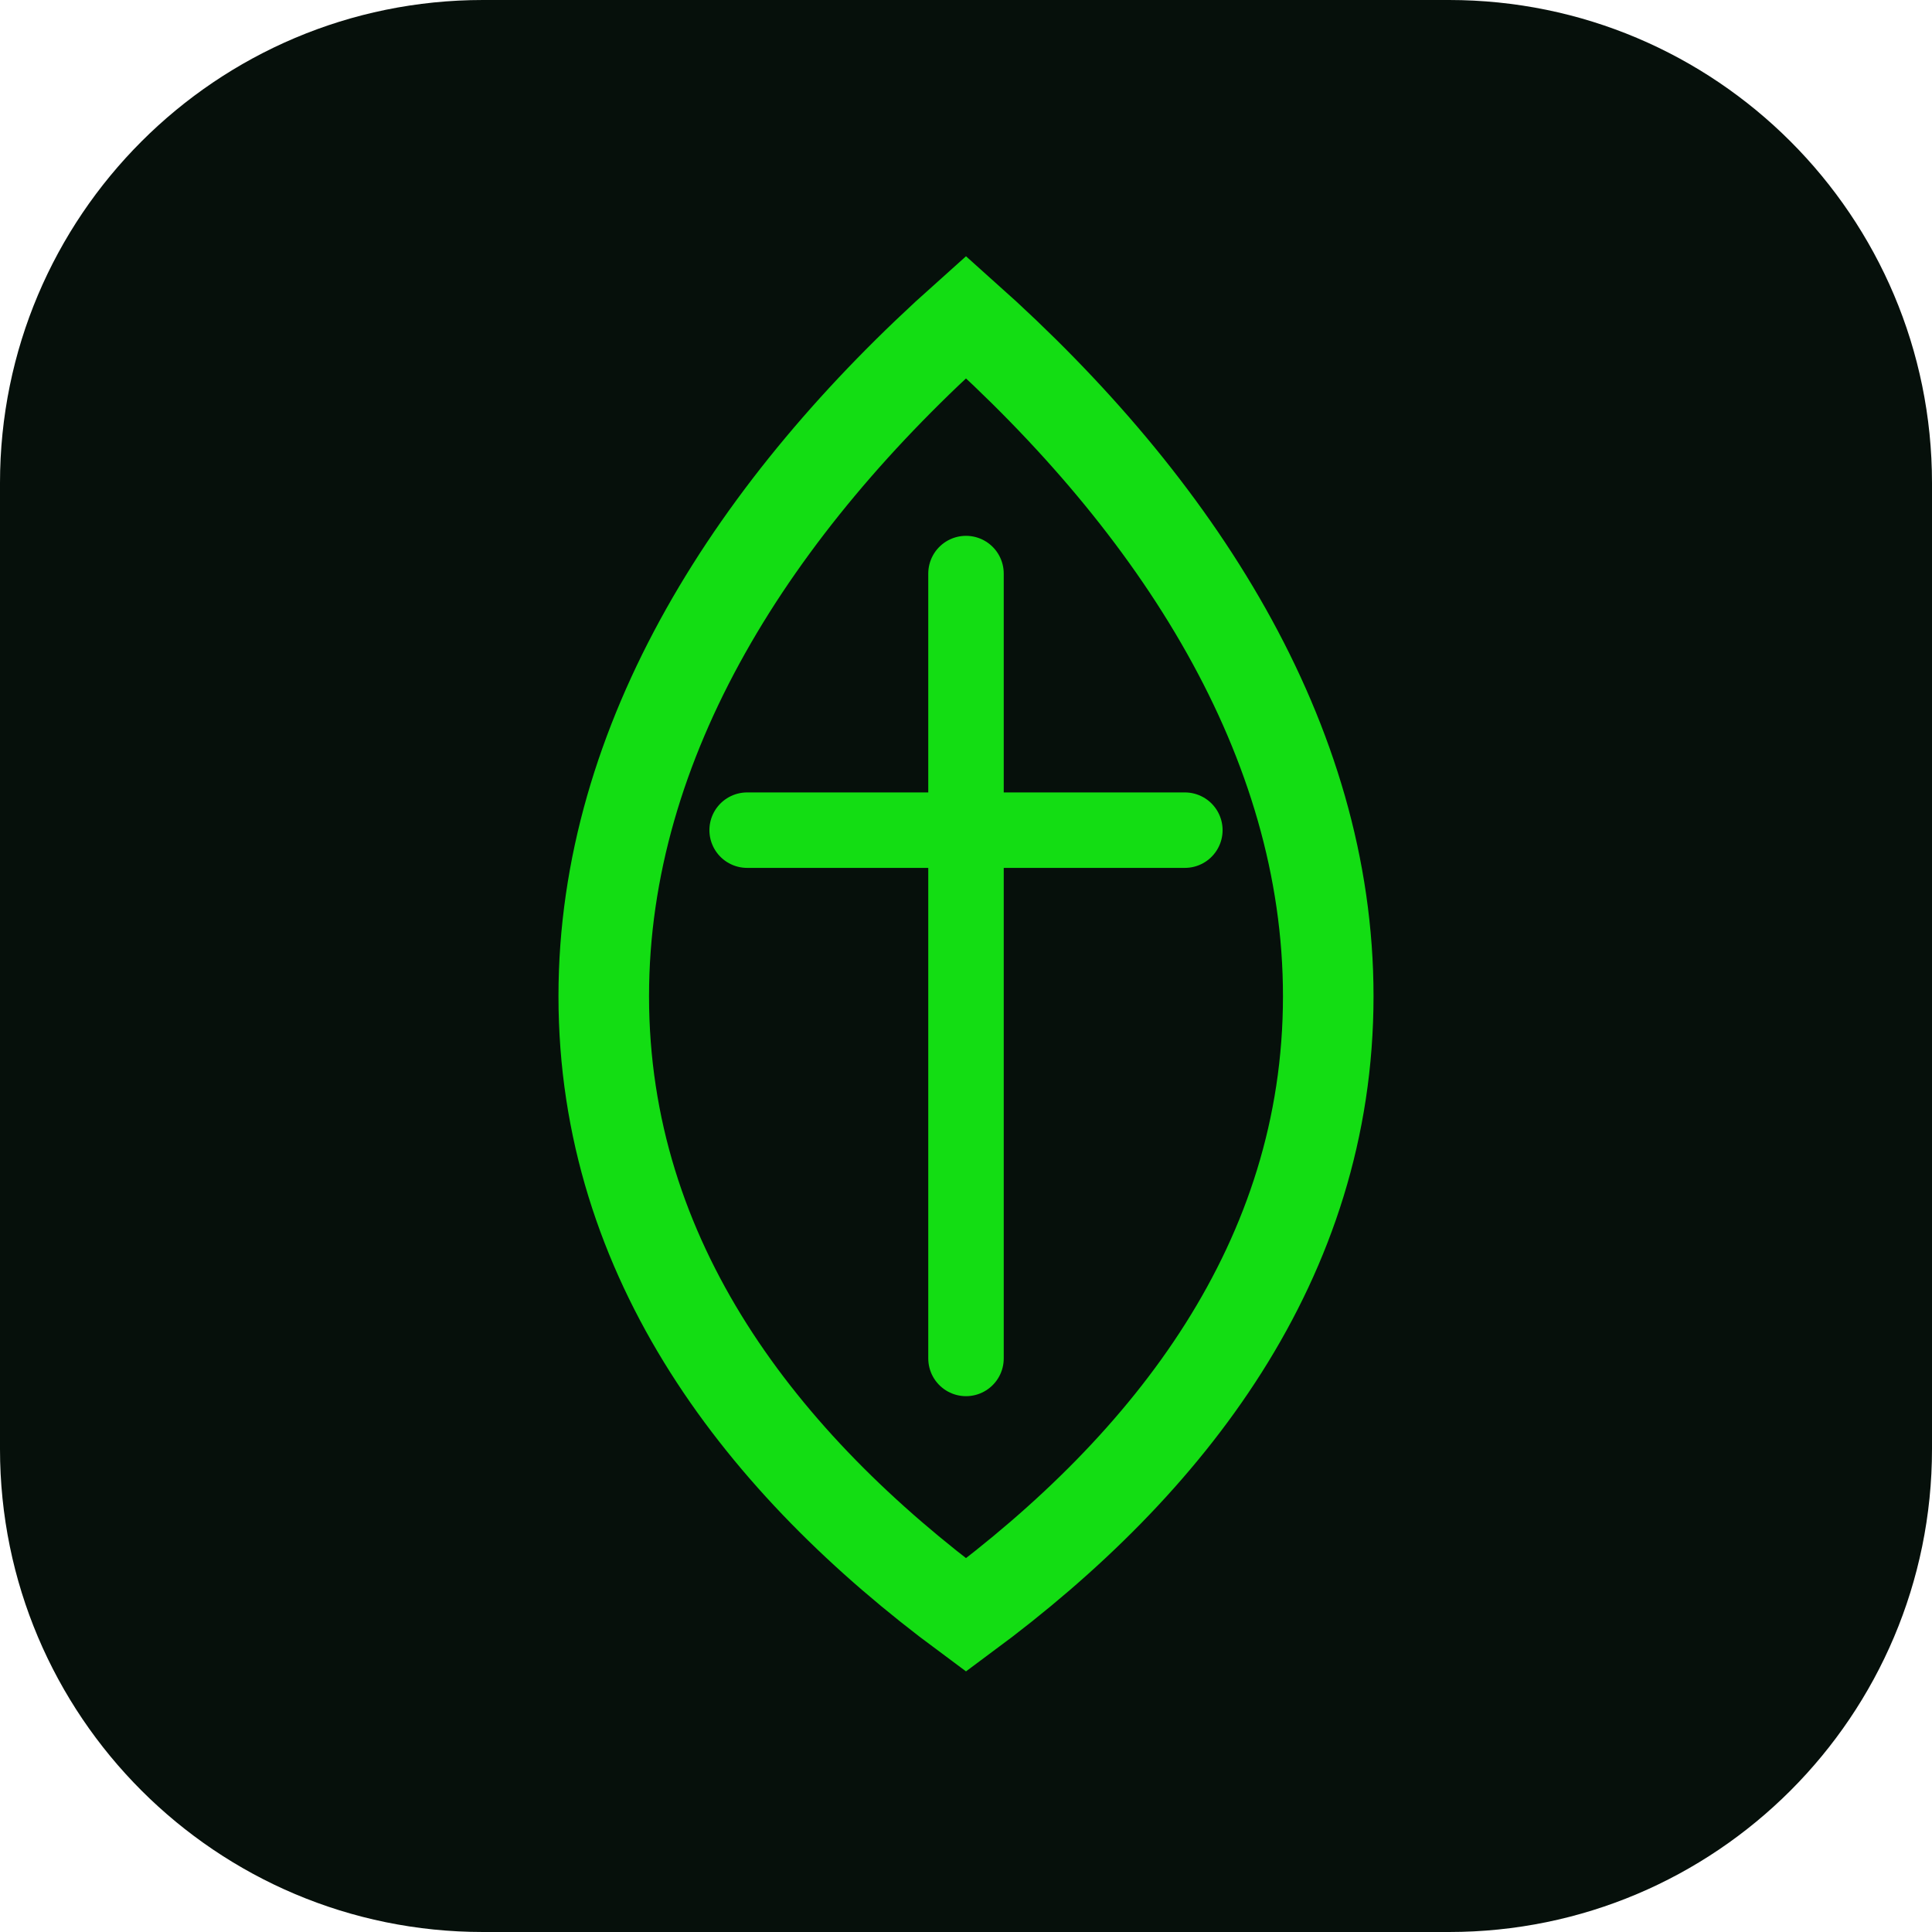
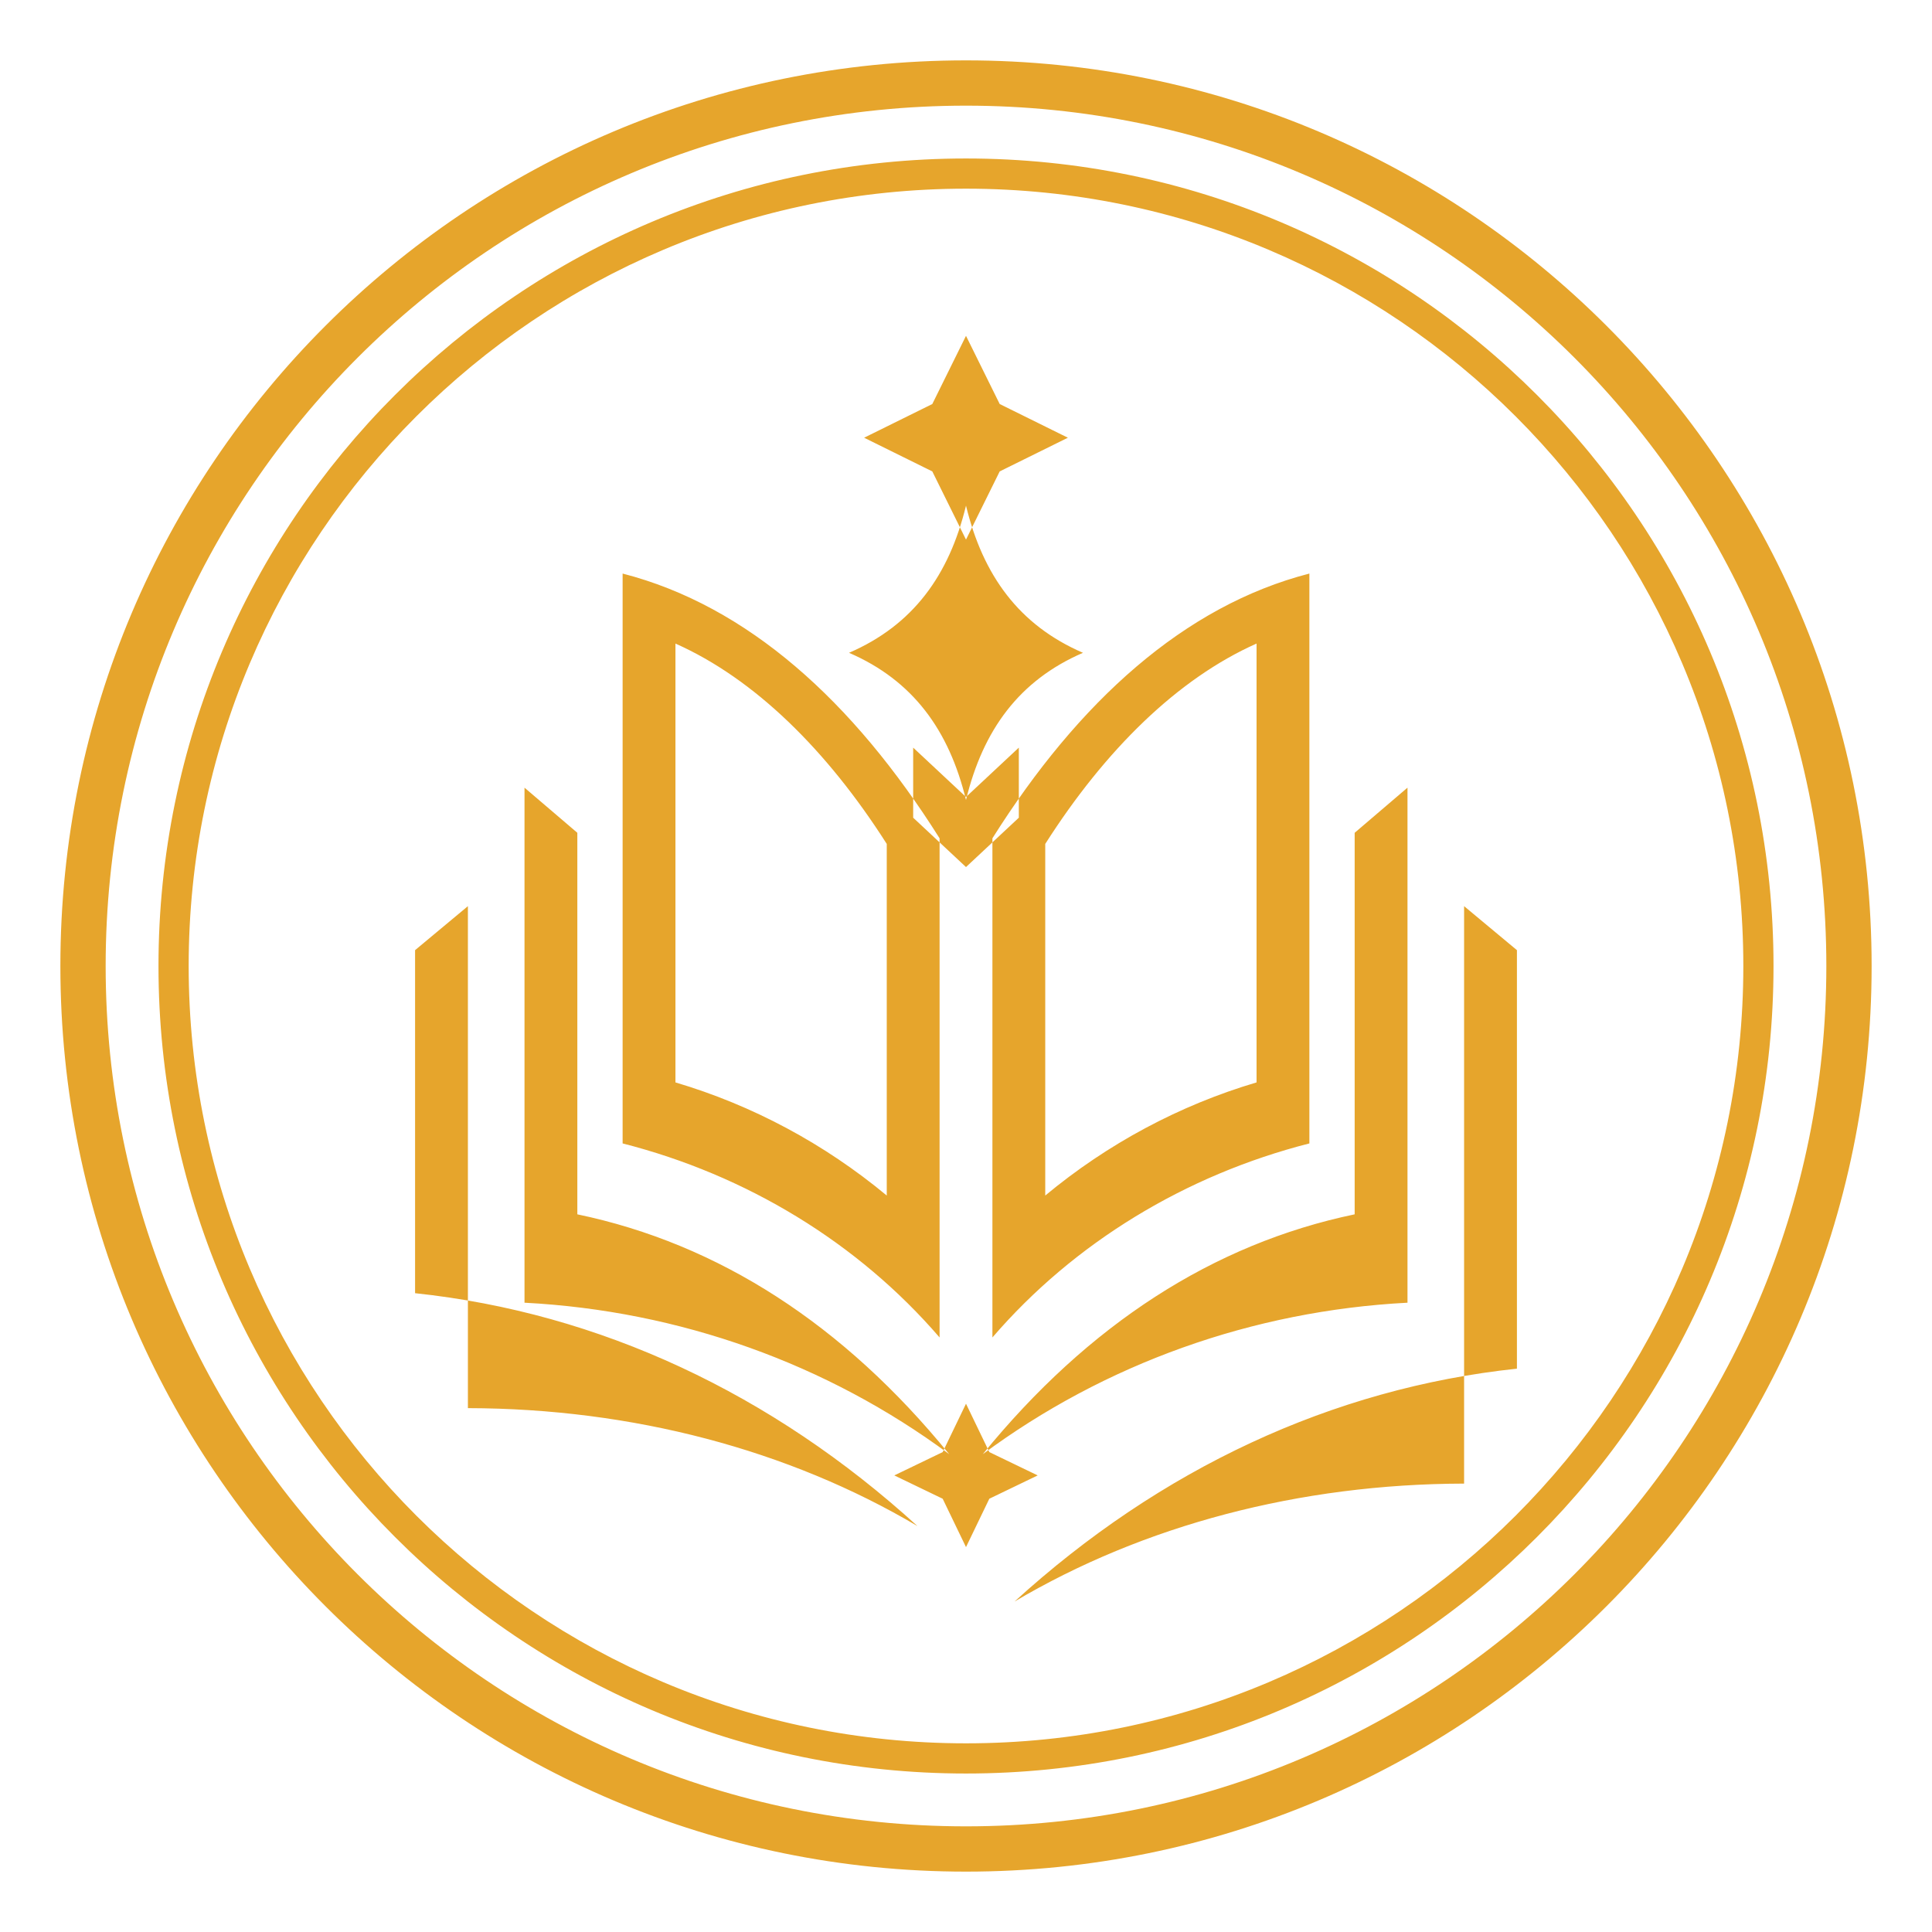
- <svg xmlns="http://www.w3.org/2000/svg" viewBox="0 0 256 256">
-   <rect width="256" height="256" rx="64" fill="#06100b" />
-   <path d="M128 42c28 25 48 56 48 90 0 35-21 62-48 82-27-20-48-47-48-82 0-34 20-65 48-90Z" fill="none" stroke="#13DD13" stroke-width="12" />
-   <path d="M128 76v104M99 110h58" stroke="#13DD13" stroke-width="10" stroke-linecap="round" />
+ <svg xmlns="http://www.w3.org/2000/svg" width="512" height="512" viewBox="0 0 512 512">
+   <path fill="#E6A52C" fill-rule="evenodd" d="M256 16C123.45 16 16 123.45 16 256s107.45 240 240 240 240-107.45 240-240S388.55 16 256 16Zm0 12c125.92 0 228 102.08 228 228S381.92 484 256 484 28 381.92 28 256 130.08 28 256 28Zm0 14C137.81 42 42 137.81 42 256s95.81 214 214 214 214-95.81 214-214S374.19 42 256 42Zm0 8c113.77 0 206 92.23 206 206s-92.23 206-206 206S50 369.77 50 256 142.23 50 256 50Zm0 39 8.93 18.07L283 116l-18.07 8.93L256 143l-8.93-18.07L229 116l18.07-8.93L256 89Zm0 45c-4.49 18.47-14.04 31.67-31 39 16.96 7.33 26.51 20.53 31 39 4.49-18.47 14.04-31.67 31-39-16.96-7.33-26.51-20.53-31-39Zm-91 18v151.02c32.78 8.35 62.38 26.31 84 51.42V222.16C226.1 185.81 198.06 160.51 165 152Zm182 0c-33.06 8.51-61.1 33.81-84 70.16v132.28c21.62-25.11 51.22-43.07 84-51.42V152Zm-168 18.55c20.93 9.31 40.14 28.21 56 53.1v93.18c-16.54-13.73-35.58-23.93-56-29.98v-116.3Zm154 0v116.3c-20.42 6.05-39.46 16.25-56 29.98v-93.18c15.86-24.89 35.07-43.79 56-53.1Zm-91 27.58 14 13.08 14-13.08v18.57l-14 13.08-14-13.08v-18.57Zm-103 10.61v136.49c41.09 2.14 80.21 16.19 112.55 40.14-27.98-34.34-61.08-55.75-98.55-63.56V220.7l-14-11.96Zm234 0-14 11.96v101.11c-37.47 7.81-70.57 29.22-98.55 63.56 32.34-23.95 71.46-38 112.55-40.14V208.74Zm-249 31.4v133.03c43.63.09 84.98 11.05 119.13 31.25-38.5-35.08-84.17-56.53-133.13-61.71V251.8l14-11.66Zm264 0 14 11.66v110.91c-48.96 5.18-94.63 26.63-133.13 61.71 34.15-20.2 75.5-31.16 119.13-31.25V240.14ZM256 372l6.18 12.82L275 391l-12.82 6.18L256 410l-6.18-12.82L237 391l12.82-6.18L256 372Z" />
</svg>
